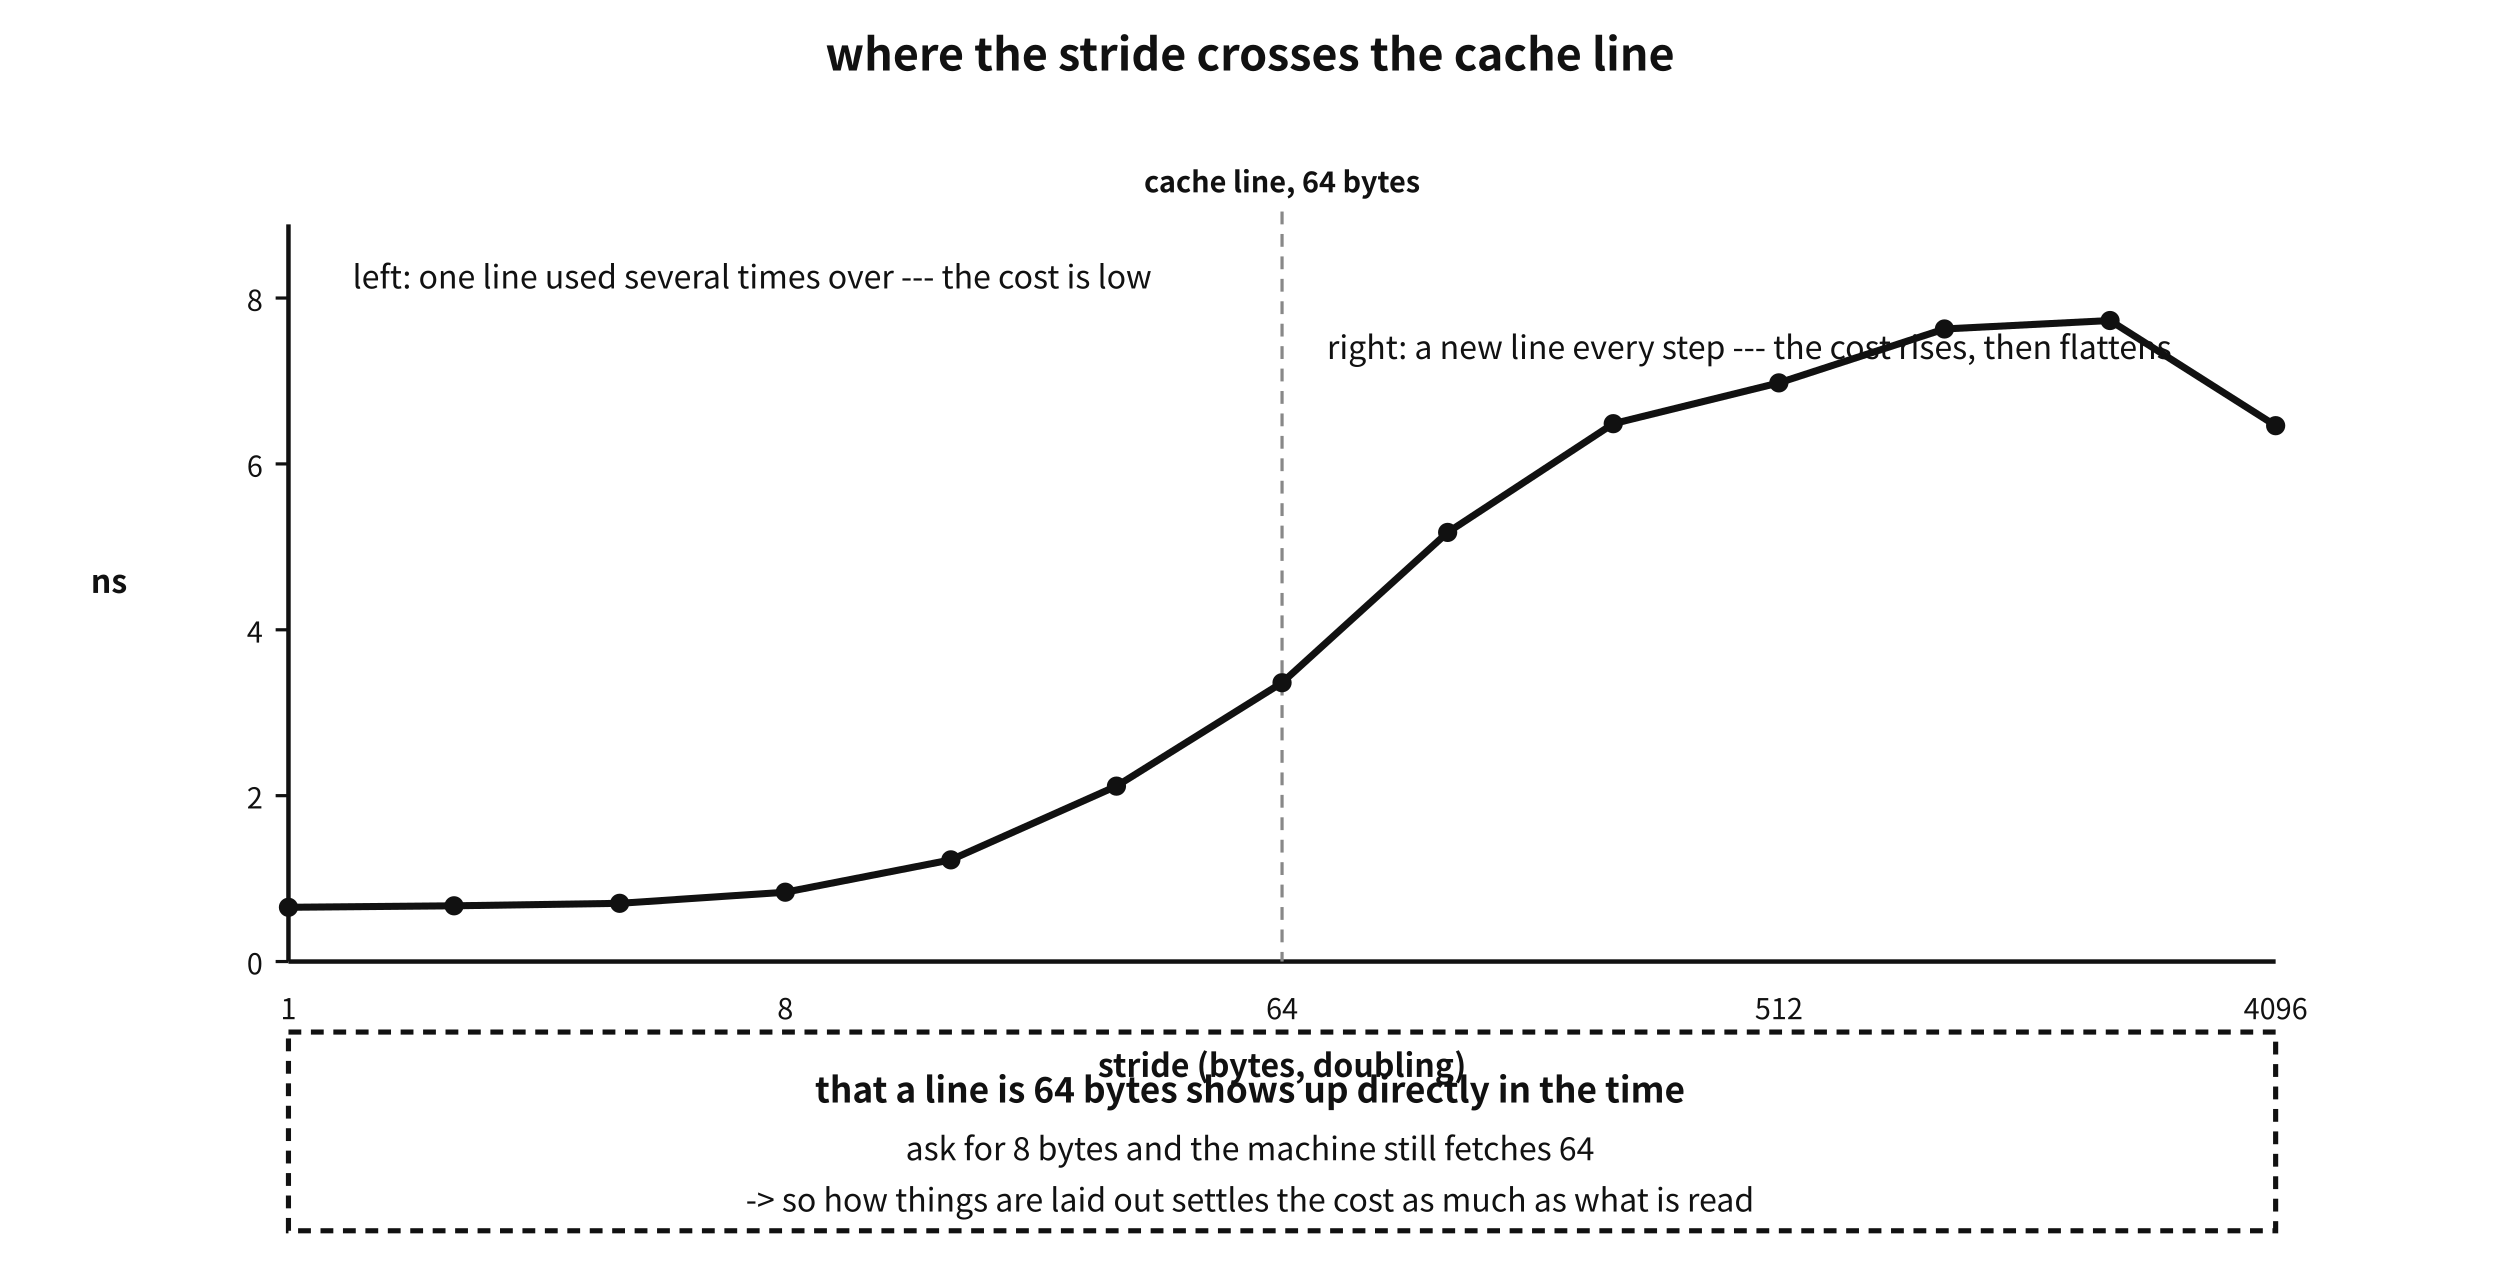
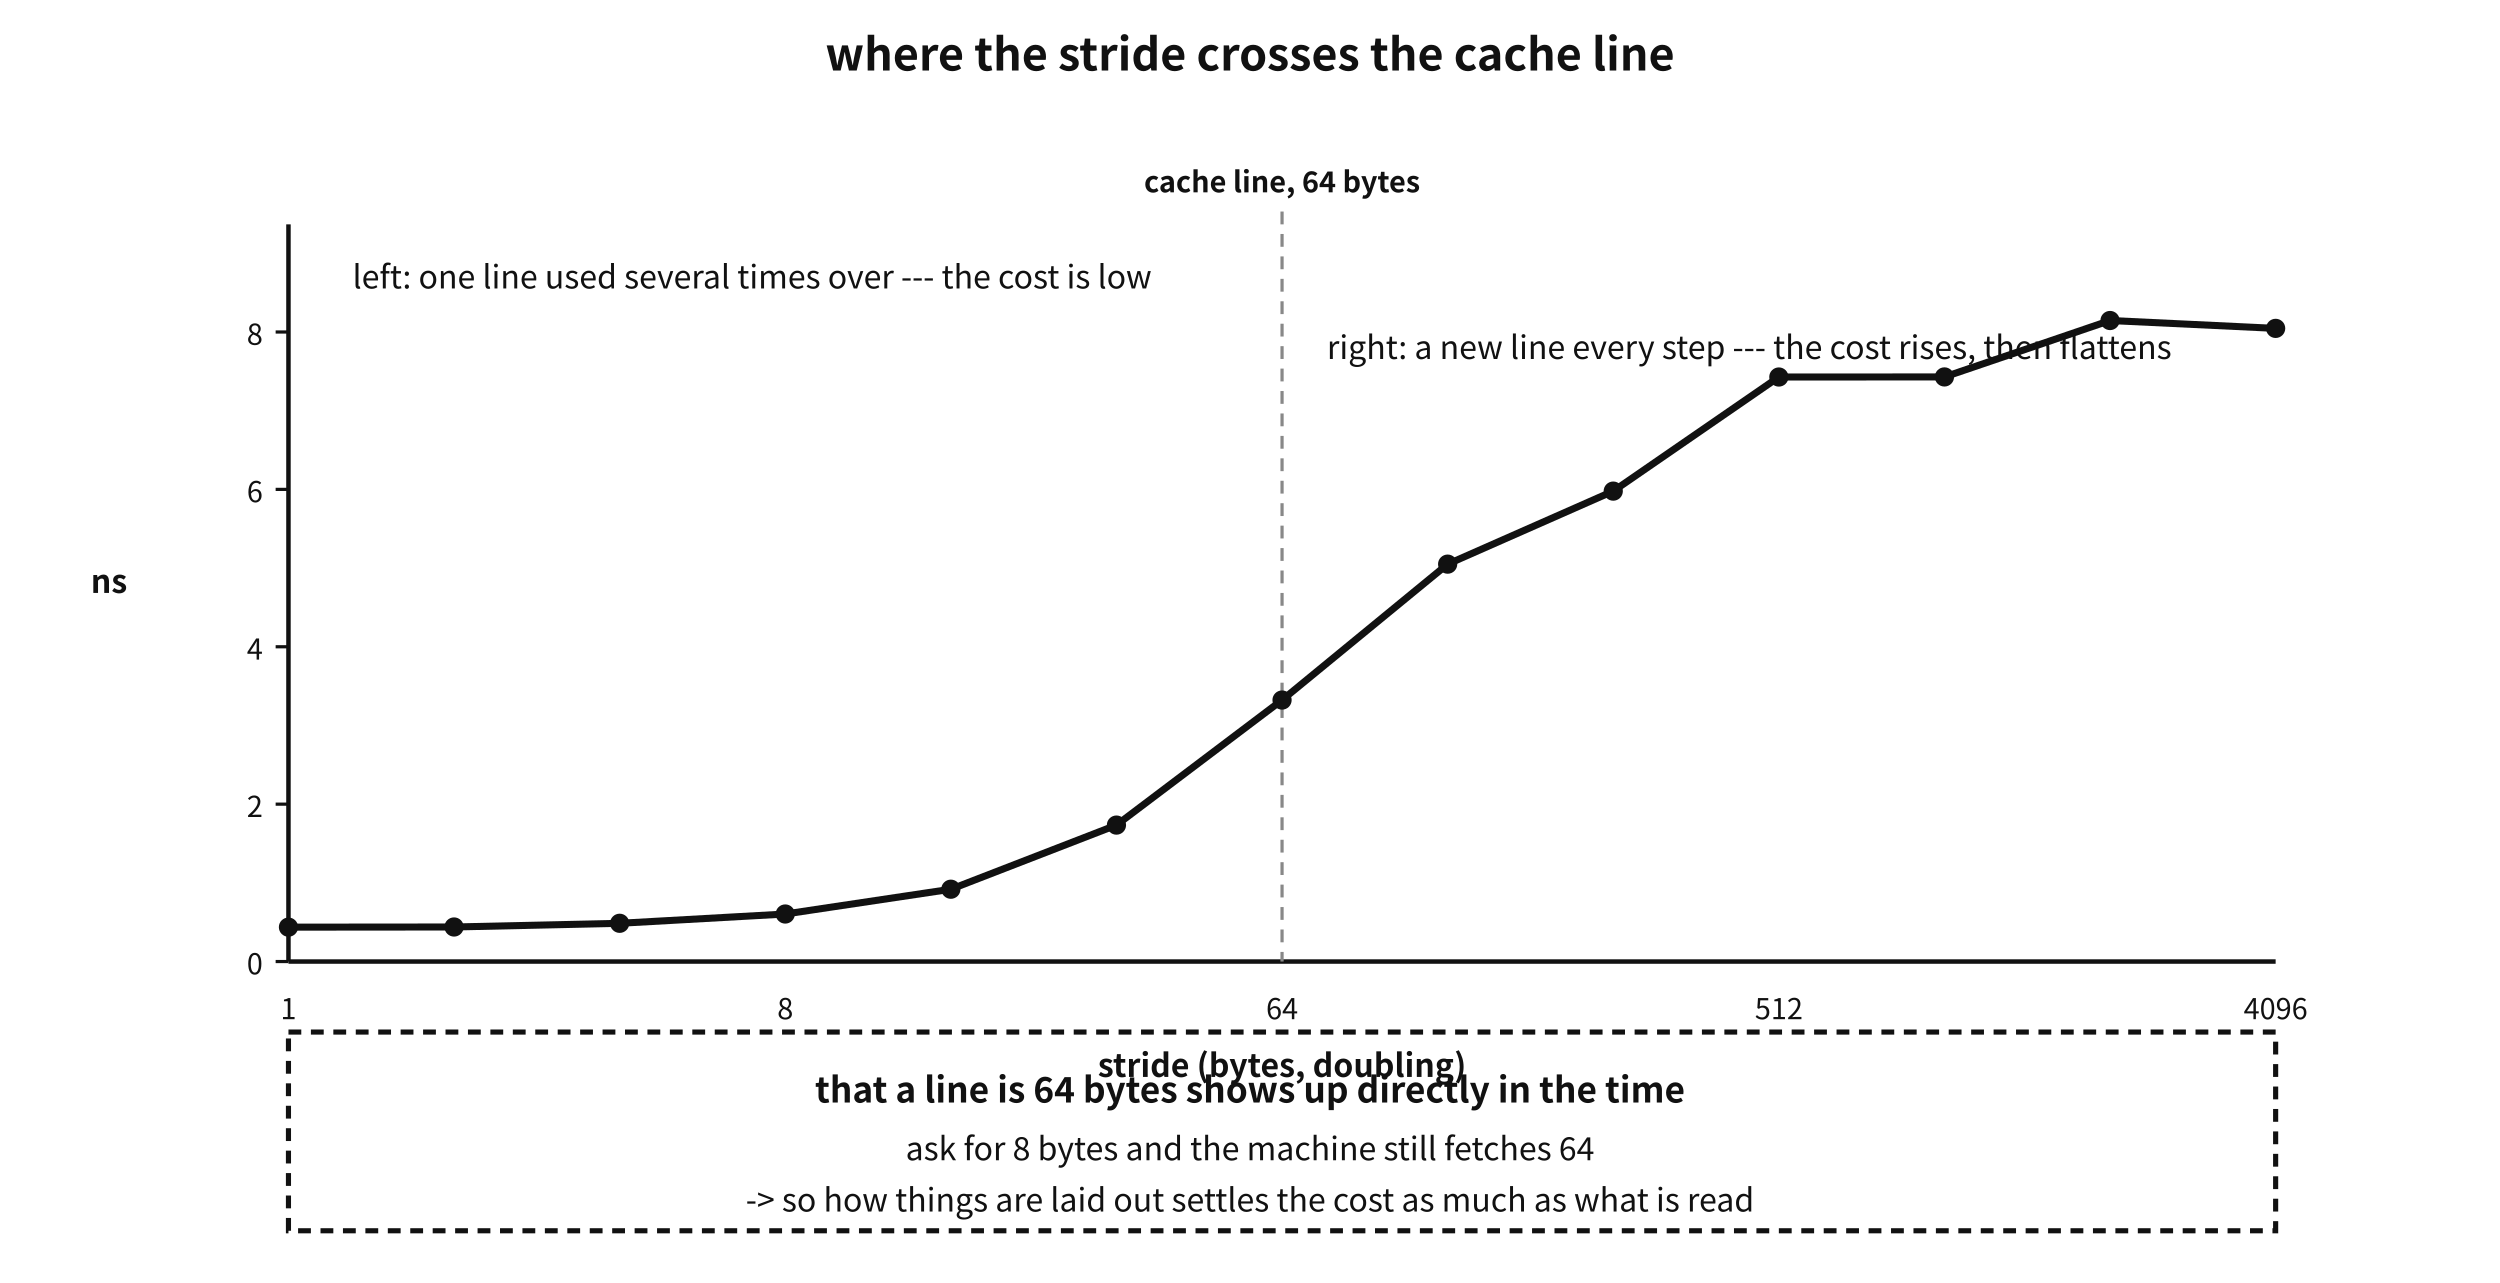
<svg xmlns="http://www.w3.org/2000/svg" viewBox="0 0 780 400" width="780" height="400" font-family="Noto Sans CJK KR, Noto Sans, sans-serif">
  <rect width="780" height="400" fill="none" />
  <defs>
    <marker id="a" viewBox="0 0 10 10" refX="9" refY="5" markerWidth="7" markerHeight="7" orient="auto-start-reverse">
      <path d="M0,0 L10,5 L0,10 z" fill="#111" />
    </marker>
    <pattern id="hatch" width="6" height="6" patternUnits="userSpaceOnUse" patternTransform="rotate(45)">
      <line x1="0" y1="0" x2="0" y2="6" stroke="#111" stroke-width="1" opacity="0.35" />
    </pattern>
  </defs>
  <text x="390.0" y="22" font-size="14" font-weight="bold" text-anchor="middle" fill="#111">where the stride crosses the cache line</text>
  <line x1="90" y1="300" x2="710" y2="300" stroke="#111" stroke-width="1.4" />
  <line x1="90" y1="70" x2="90" y2="300" stroke="#111" stroke-width="1.4" />
  <line x1="86" y1="300.0" x2="90" y2="300.0" stroke="#111" stroke-width="1" />
  <text x="82" y="304.0" font-size="9" font-weight="normal" text-anchor="end" fill="#111">0</text>
-   <line x1="86" y1="248.247" x2="90" y2="248.247" stroke="#111" stroke-width="1" />
-   <text x="82" y="252.247" font-size="9" font-weight="normal" text-anchor="end" fill="#111">2</text>
-   <line x1="86" y1="196.494" x2="90" y2="196.494" stroke="#111" stroke-width="1" />
-   <text x="82" y="200.494" font-size="9" font-weight="normal" text-anchor="end" fill="#111">4</text>
-   <line x1="86" y1="144.741" x2="90" y2="144.741" stroke="#111" stroke-width="1" />
-   <text x="82" y="148.741" font-size="9" font-weight="normal" text-anchor="end" fill="#111">6</text>
-   <line x1="86" y1="92.987" x2="90" y2="92.987" stroke="#111" stroke-width="1" />
-   <text x="82" y="96.987" font-size="9" font-weight="normal" text-anchor="end" fill="#111">8</text>
+   <line x1="86" y1="250.896" x2="90" y2="250.896" stroke="#111" stroke-width="1" />
+   <text x="82" y="254.896" font-size="9" font-weight="normal" text-anchor="end" fill="#111">2</text>
+   <line x1="86" y1="201.792" x2="90" y2="201.792" stroke="#111" stroke-width="1" />
+   <text x="82" y="205.792" font-size="9" font-weight="normal" text-anchor="end" fill="#111">4</text>
+   <line x1="86" y1="152.688" x2="90" y2="152.688" stroke="#111" stroke-width="1" />
+   <text x="82" y="156.688" font-size="9" font-weight="normal" text-anchor="end" fill="#111">6</text>
+   <line x1="86" y1="103.585" x2="90" y2="103.585" stroke="#111" stroke-width="1" />
+   <text x="82" y="107.585" font-size="9" font-weight="normal" text-anchor="end" fill="#111">8</text>
  <text x="34" y="185.0" font-size="10" font-weight="bold" text-anchor="middle" fill="#111">ns</text>
  <text x="400.0" y="336" font-size="10" font-weight="bold" text-anchor="middle" fill="#111">stride (bytes, doubling)</text>
  <line x1="400.0" y1="66" x2="400.0" y2="300" stroke="#888" stroke-width="1" stroke-dasharray="4 3" />
  <text x="400.0" y="60" font-size="9" font-weight="bold" text-anchor="middle" fill="#111">cache line, 64 bytes</text>
-   <polyline points="90.0,283.077 141.667,282.611 193.333,281.835 245.0,278.367 296.667,268.275 348.333,245.271 400.0,213.003 451.667,166.115 503.333,132.19 555.0,119.459 606.667,102.639 658.333,100 710.0,132.811" fill="none" stroke="#111" stroke-width="2.2" />
-   <circle cx="90.0" cy="283.077" r="3" fill="#111" />
+   <polyline points="90.0,289.271 141.667,289.222 193.333,288.068 245.0,285.171 296.667,277.437 348.333,257.427 400.0,218.414 451.667,176.013 503.333,153.229 555.0,117.628 606.667,117.604 658.333,100 710.0,102.455" fill="none" stroke="#111" stroke-width="2.2" />
+   <circle cx="90.0" cy="289.271" r="3" fill="#111" />
  <text x="90.0" y="318" font-size="9" font-weight="normal" text-anchor="middle" fill="#111">1</text>
-   <circle cx="141.667" cy="282.611" r="3" fill="#111" />
-   <circle cx="193.333" cy="281.835" r="3" fill="#111" />
-   <circle cx="245.0" cy="278.367" r="3" fill="#111" />
+   <circle cx="141.667" cy="289.222" r="3" fill="#111" />
+   <circle cx="193.333" cy="288.068" r="3" fill="#111" />
+   <circle cx="245.0" cy="285.171" r="3" fill="#111" />
  <text x="245.0" y="318" font-size="9" font-weight="normal" text-anchor="middle" fill="#111">8</text>
-   <circle cx="296.667" cy="268.275" r="3" fill="#111" />
-   <circle cx="348.333" cy="245.271" r="3" fill="#111" />
-   <circle cx="400.0" cy="213.003" r="3" fill="#111" />
+   <circle cx="296.667" cy="277.437" r="3" fill="#111" />
+   <circle cx="348.333" cy="257.427" r="3" fill="#111" />
+   <circle cx="400.0" cy="218.414" r="3" fill="#111" />
  <text x="400.0" y="318" font-size="9" font-weight="normal" text-anchor="middle" fill="#111">64</text>
-   <circle cx="451.667" cy="166.115" r="3" fill="#111" />
-   <circle cx="503.333" cy="132.19" r="3" fill="#111" />
-   <circle cx="555.0" cy="119.459" r="3" fill="#111" />
+   <circle cx="451.667" cy="176.013" r="3" fill="#111" />
+   <circle cx="503.333" cy="153.229" r="3" fill="#111" />
+   <circle cx="555.0" cy="117.628" r="3" fill="#111" />
  <text x="555.0" y="318" font-size="9" font-weight="normal" text-anchor="middle" fill="#111">512</text>
-   <circle cx="606.667" cy="102.639" r="3" fill="#111" />
+   <circle cx="606.667" cy="117.604" r="3" fill="#111" />
  <circle cx="658.333" cy="100" r="3" fill="#111" />
-   <circle cx="710.0" cy="132.811" r="3" fill="#111" />
+   <circle cx="710.0" cy="102.455" r="3" fill="#111" />
  <text x="710.0" y="318" font-size="9" font-weight="normal" text-anchor="middle" fill="#111">4096</text>
  <text x="110" y="90" font-size="10" font-weight="normal" text-anchor="start" fill="#111">left: one line used several times over --- the cost is low</text>
  <text x="414.0" y="112" font-size="10" font-weight="normal" text-anchor="start" fill="#111">right: a new line every step --- the cost rises, then flattens</text>
  <rect x="90" y="322" width="620" height="62" fill="none" stroke="#111" stroke-width="1.6" stroke-dasharray="4 3" />
  <text x="390.0" y="344" font-size="11" font-weight="bold" text-anchor="middle" fill="#111">that a line is 64 bytes shows up directly in the time</text>
  <text x="390.0" y="362" font-size="10" font-weight="normal" text-anchor="middle" fill="#111">ask for 8 bytes and the machine still fetches 64</text>
  <text x="390.0" y="378" font-size="10" font-weight="normal" text-anchor="middle" fill="#111">-&gt; so how things are laid out settles the cost as much as what is read</text>
</svg>
